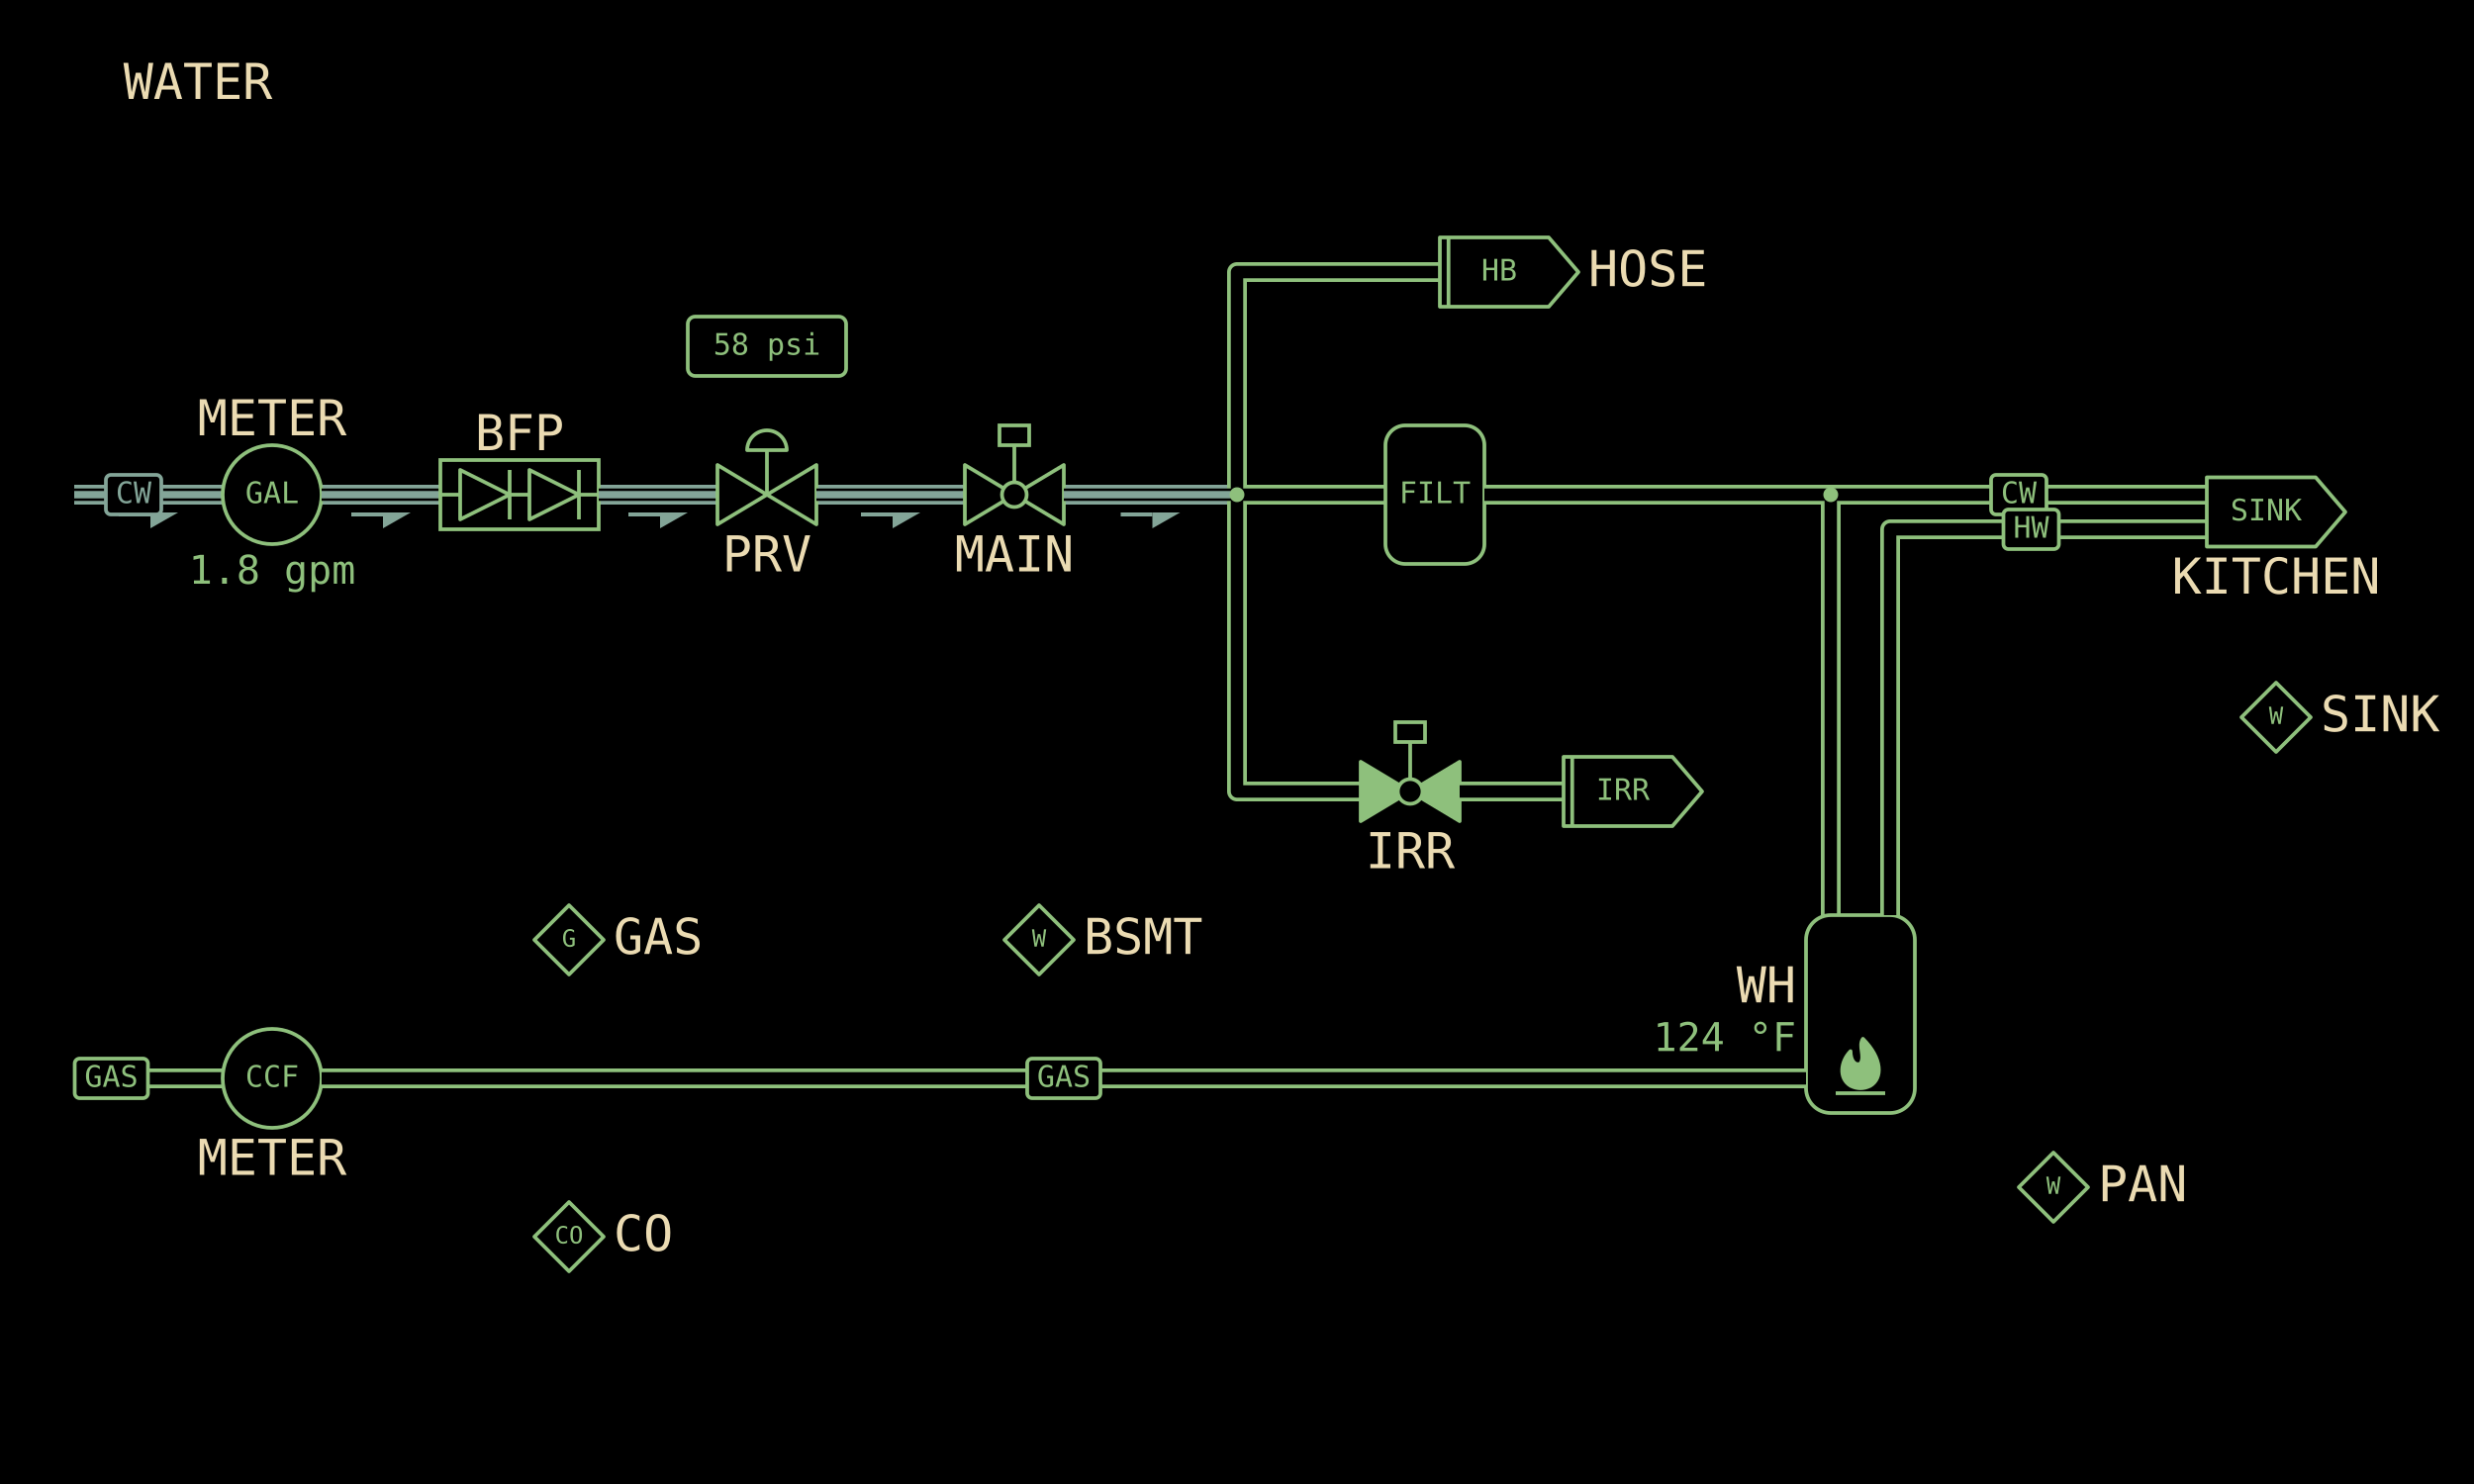
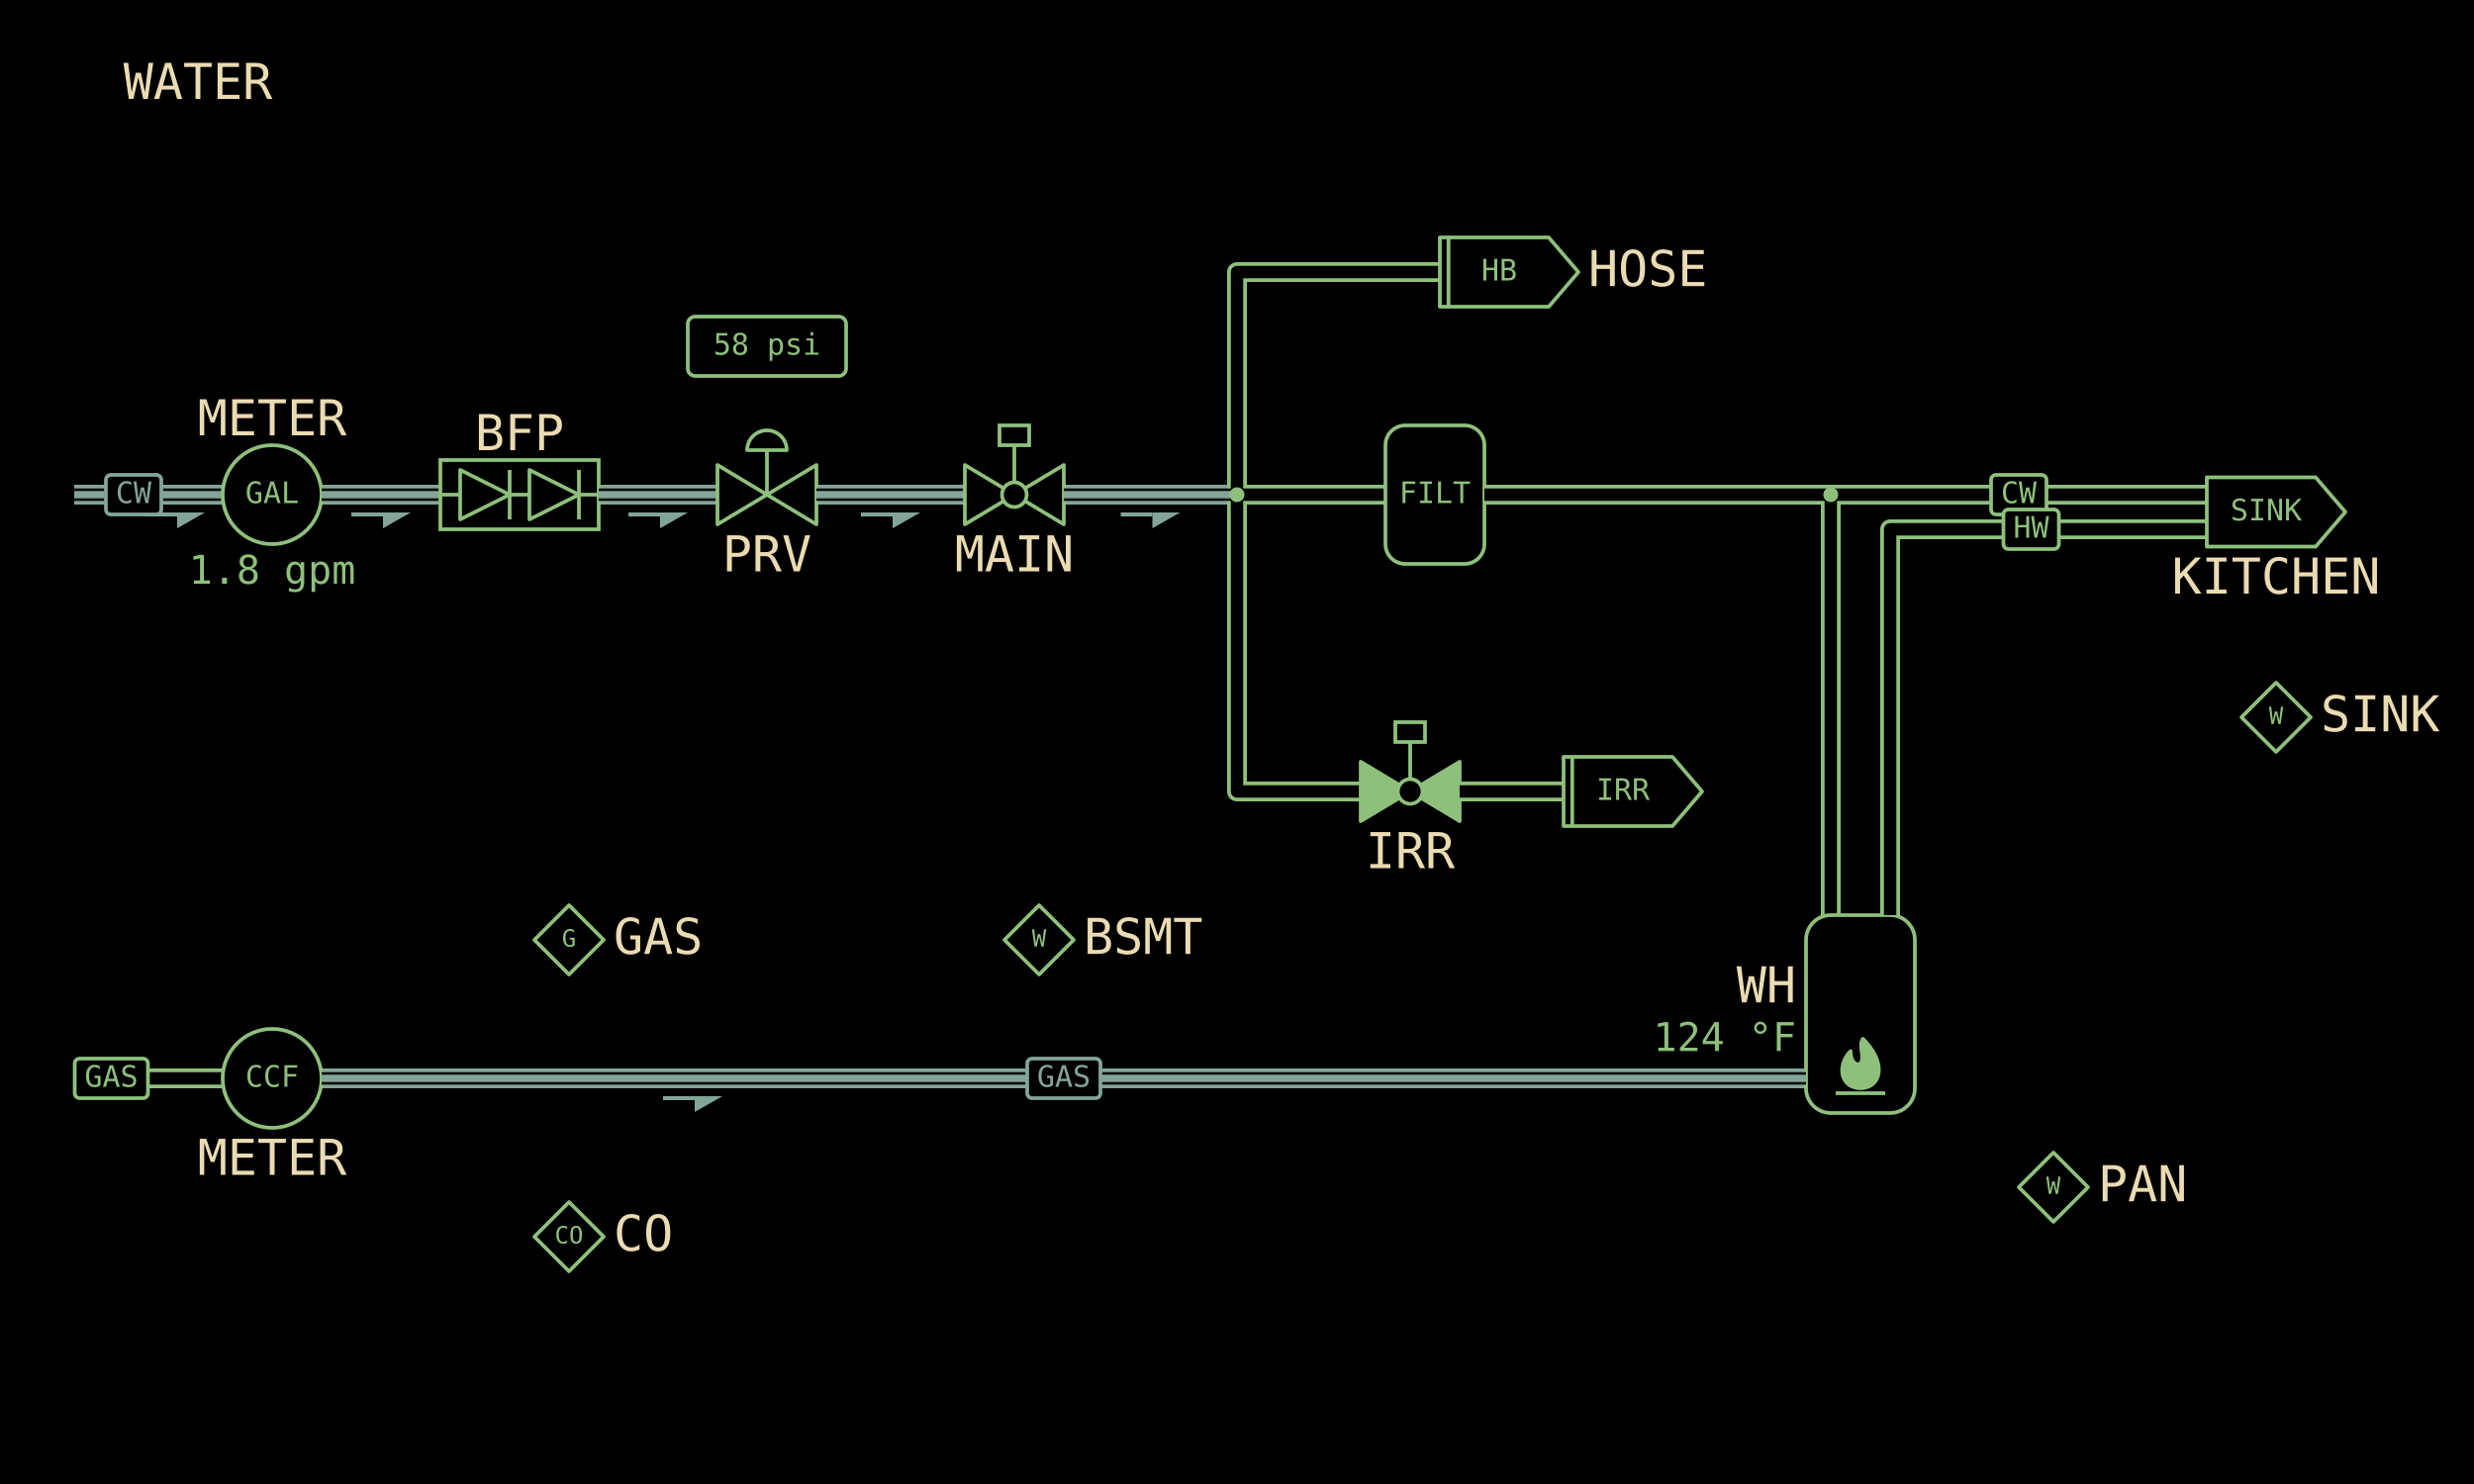
<svg xmlns="http://www.w3.org/2000/svg" viewBox="0 0 1000 600" width="1280" height="768" data-page="water" data-theme="mirror">
  <rect x="0" y="0" width="1000" height="600" fill="#000000" />
  <g id="casings">
    <g data-for="service">
      <polyline points="30,200 90,200" fill="none" stroke="#83a598" stroke-width="8" stroke-linejoin="round" />
    </g>
    <g data-for="to_bfp">
      <polyline points="130,200 178,200" fill="none" stroke="#83a598" stroke-width="8" stroke-linejoin="round" />
    </g>
    <g data-for="to_prv">
      <polyline points="242,200 290,200" fill="none" stroke="#83a598" stroke-width="8" stroke-linejoin="round" />
    </g>
    <g data-for="to_main">
      <polyline points="330,200 390,200" fill="none" stroke="#83a598" stroke-width="8" stroke-linejoin="round" />
    </g>
    <g data-for="to_branch">
      <polyline points="430,200 500,200" fill="none" stroke="#83a598" stroke-width="8" stroke-linejoin="round" />
    </g>
    <g data-for="to_hose">
      <polyline points="500,200 500,110 582,110" fill="none" stroke="#8ec07c" stroke-width="8" stroke-linejoin="round" />
    </g>
    <g data-for="to_irrigation">
      <polyline points="500,200 500,320 550,320" fill="none" stroke="#8ec07c" stroke-width="8" stroke-linejoin="round" />
    </g>
    <g data-for="to_zones">
      <polyline points="590,320 632,320" fill="none" stroke="#8ec07c" stroke-width="8" stroke-linejoin="round" />
    </g>
    <g data-for="to_filter">
      <polyline points="500,200 560,200" fill="none" stroke="#8ec07c" stroke-width="8" stroke-linejoin="round" />
    </g>
    <g data-for="to_house">
      <polyline points="600,200 740,200" fill="none" stroke="#8ec07c" stroke-width="8" stroke-linejoin="round" />
    </g>
    <g data-for="to_heater">
      <polyline points="740,200 740,370" fill="none" stroke="#8ec07c" stroke-width="8" stroke-linejoin="round" />
    </g>
    <g data-for="to_sink_cold">
      <polyline points="740,200 892,200" fill="none" stroke="#8ec07c" stroke-width="8" stroke-linejoin="round" />
    </g>
    <g data-for="to_sink_hot">
      <polyline points="764,370 764,214 892,214" fill="none" stroke="#8ec07c" stroke-width="8" stroke-linejoin="round" />
    </g>
    <g data-for="gas_service">
      <polyline points="30,436 90,436" fill="none" stroke="#8ec07c" stroke-width="8" stroke-linejoin="round" />
    </g>
    <g data-for="gas_feed">
-       <polyline points="130,436 730,436" fill="none" stroke="#8ec07c" stroke-width="8" stroke-linejoin="round" />
+       <polyline points="130,436 730,436" fill="none" stroke="#83a598" stroke-width="8" stroke-linejoin="round" />
    </g>
  </g>
  <g id="title">
    <text x="80" y="40" text-anchor="middle" font-family="DejaVu Sans Mono, monospace" font-size="20" fill="#ebdbb2">WATER</text>
  </g>
  <g id="service">
    <polyline points="30,200 90,200" fill="none" stroke="#000000" stroke-width="5" stroke-linejoin="round" />
    <polyline points="30,200 90,200" fill="none" stroke="#83a598" stroke-width="3" stroke-linejoin="round" />
-     <line x1="48" y1="208" x2="60.8" y2="208" stroke="#83a598" stroke-width="1.6" />
-     <polygon points="72,207.2 60.8,207.2 60.8,213.6" fill="#83a598" />
+     <line x1="58.8" y1="208" x2="71.6" y2="208" stroke="#83a598" stroke-width="1.6" />
+     <polygon points="82.8,207.2 71.6,207.2 71.6,213.6" fill="#83a598" />
    <rect x="42.8" y="192" width="22.4" height="16" rx="2" fill="#000000" stroke="#83a598" stroke-width="1.5" />
    <text x="54" y="200" text-anchor="middle" dominant-baseline="middle" font-family="DejaVu Sans Mono, monospace" font-size="12" fill="#83a598">CW</text>
  </g>
  <g id="meter">
    <circle cx="110" cy="200" r="20" fill="none" stroke="#8ec07c" stroke-width="1.5" />
    <text x="110" y="200" text-anchor="middle" dominant-baseline="middle" font-family="DejaVu Sans Mono, monospace" font-size="12" fill="#8ec07c">GAL</text>
    <text x="110" y="176" text-anchor="middle" font-family="DejaVu Sans Mono, monospace" font-size="20" fill="#ebdbb2">METER</text>
    <text x="110" y="236" text-anchor="middle" font-family="DejaVu Sans Mono, monospace" font-size="16" fill="#8ec07c">1.8 gpm</text>
  </g>
  <g id="to_bfp">
    <polyline points="130,200 178,200" fill="none" stroke="#000000" stroke-width="5" stroke-linejoin="round" />
    <polyline points="130,200 178,200" fill="none" stroke="#83a598" stroke-width="3" stroke-linejoin="round" />
    <line x1="142" y1="208" x2="154.8" y2="208" stroke="#83a598" stroke-width="1.6" />
    <polygon points="166,207.2 154.8,207.2 154.8,213.6" fill="#83a598" />
  </g>
  <g id="bfp">
    <g>
      <rect x="178" y="186" width="64" height="28" fill="none" stroke="#8ec07c" stroke-width="1.5" />
      <line x1="178" y1="200" x2="186" y2="200" stroke="#8ec07c" stroke-width="1.5" />
      <polygon points="186,190 186,210 206,200" fill="none" stroke-linejoin="round" stroke="#8ec07c" stroke-width="1.5" />
      <line x1="206" y1="190" x2="206" y2="210" stroke="#8ec07c" stroke-width="1.5" />
      <line x1="206" y1="200" x2="214" y2="200" stroke="#8ec07c" stroke-width="1.5" />
      <polygon points="214,190 214,210 234,200" fill="none" stroke-linejoin="round" stroke="#8ec07c" stroke-width="1.5" />
      <line x1="234" y1="190" x2="234" y2="210" stroke="#8ec07c" stroke-width="1.5" />
      <line x1="234" y1="200" x2="242" y2="200" stroke="#8ec07c" stroke-width="1.5" />
    </g>
    <text x="210" y="182" text-anchor="middle" font-family="DejaVu Sans Mono, monospace" font-size="20" fill="#ebdbb2">BFP</text>
  </g>
  <g id="to_prv">
    <polyline points="242,200 290,200" fill="none" stroke="#000000" stroke-width="5" stroke-linejoin="round" />
    <polyline points="242,200 290,200" fill="none" stroke="#83a598" stroke-width="3" stroke-linejoin="round" />
    <line x1="254" y1="208" x2="266.8" y2="208" stroke="#83a598" stroke-width="1.6" />
    <polygon points="278,207.2 266.8,207.2 266.8,213.6" fill="#83a598" />
  </g>
  <g id="prv">
    <g>
      <polygon points="290,188 290,212 310,200" fill="none" stroke-linejoin="round" stroke="#8ec07c" stroke-width="1.5" />
      <polygon points="330,188 330,212 310,200" fill="none" stroke-linejoin="round" stroke="#8ec07c" stroke-width="1.5" />
      <line x1="310" y1="200" x2="310" y2="182" stroke="#8ec07c" stroke-width="1.5" />
      <path d="M302 182 A8 8 0 0 1 318 182 Z" fill="none" stroke-linejoin="round" stroke="#8ec07c" stroke-width="1.5" />
    </g>
    <text x="310" y="231" text-anchor="middle" font-family="DejaVu Sans Mono, monospace" font-size="20" fill="#ebdbb2">PRV</text>
  </g>
  <g id="pressure">
    <rect x="278" y="128" width="64" height="24" rx="3" fill="none" stroke="#8ec07c" stroke-width="1.5" />
    <text x="310" y="140" text-anchor="middle" dominant-baseline="middle" font-family="DejaVu Sans Mono, monospace" font-size="12" fill="#8ec07c">58 psi</text>
  </g>
  <g id="to_main">
    <polyline points="330,200 390,200" fill="none" stroke="#000000" stroke-width="5" stroke-linejoin="round" />
    <polyline points="330,200 390,200" fill="none" stroke="#83a598" stroke-width="3" stroke-linejoin="round" />
    <line x1="348" y1="208" x2="360.8" y2="208" stroke="#83a598" stroke-width="1.6" />
    <polygon points="372,207.2 360.8,207.2 360.8,213.6" fill="#83a598" />
  </g>
  <g id="shutoff">
    <g>
      <polygon points="390,188 390,212 410,200" fill="none" stroke-linejoin="round" stroke="#8ec07c" stroke-width="1.5" />
      <polygon points="430,188 430,212 410,200" fill="none" stroke-linejoin="round" stroke="#8ec07c" stroke-width="1.5" />
      <circle cx="410" cy="200" r="5" fill="#000000" stroke="#8ec07c" stroke-width="1.5" />
      <line x1="410" y1="195" x2="410" y2="180" stroke="#8ec07c" stroke-width="1.5" />
      <rect x="404" y="172" width="12" height="8" fill="none" stroke="#8ec07c" stroke-width="1.5" />
    </g>
    <text x="410" y="231" text-anchor="middle" font-family="DejaVu Sans Mono, monospace" font-size="20" fill="#ebdbb2">MAIN</text>
  </g>
  <g id="to_branch">
    <polyline points="430,200 500,200" fill="none" stroke="#000000" stroke-width="5" stroke-linejoin="round" />
    <polyline points="430,200 500,200" fill="none" stroke="#83a598" stroke-width="3" stroke-linejoin="round" />
    <line x1="453" y1="208" x2="465.8" y2="208" stroke="#83a598" stroke-width="1.6" />
    <polygon points="477,207.2 465.8,207.2 465.8,213.6" fill="#83a598" />
  </g>
  <g id="to_hose">
    <polyline points="500,200 500,110 582,110" fill="none" stroke="#000000" stroke-width="5" stroke-linejoin="round" />
  </g>
  <g id="hose">
    <polygon points="582,96 626,96 638,110 626,124 582,124" fill="none" stroke-linejoin="round" stroke="#8ec07c" stroke-width="1.5" />
    <line x1="585.5" y1="96" x2="585.5" y2="124" stroke="#8ec07c" stroke-width="1.5" />
    <text x="606" y="110" text-anchor="middle" dominant-baseline="middle" font-family="DejaVu Sans Mono, monospace" font-size="12" fill="#8ec07c">HB</text>
    <text x="642" y="110" text-anchor="start" dominant-baseline="middle" font-family="DejaVu Sans Mono, monospace" font-size="20" fill="#ebdbb2">HOSE</text>
  </g>
  <g id="to_irrigation">
    <polyline points="500,200 500,320 550,320" fill="none" stroke="#000000" stroke-width="5" stroke-linejoin="round" />
  </g>
  <g id="irrigation">
    <g>
      <polygon points="550,308 550,332 570,320" fill="#8ec07c" stroke-linejoin="round" stroke="#8ec07c" stroke-width="1.5" />
      <polygon points="590,308 590,332 570,320" fill="#8ec07c" stroke-linejoin="round" stroke="#8ec07c" stroke-width="1.5" />
      <circle cx="570" cy="320" r="5" fill="#000000" stroke="#8ec07c" stroke-width="1.5" />
      <line x1="570" y1="315" x2="570" y2="300" stroke="#8ec07c" stroke-width="1.5" />
      <rect x="564" y="292" width="12" height="8" fill="none" stroke="#8ec07c" stroke-width="1.5" />
    </g>
    <text x="570" y="351" text-anchor="middle" font-family="DejaVu Sans Mono, monospace" font-size="20" fill="#ebdbb2">IRR</text>
  </g>
  <g id="to_zones">
    <polyline points="590,320 632,320" fill="none" stroke="#000000" stroke-width="5" stroke-linejoin="round" />
  </g>
  <g id="zones">
    <polygon points="632,306 676,306 688,320 676,334 632,334" fill="none" stroke-linejoin="round" stroke="#8ec07c" stroke-width="1.5" />
    <line x1="635.5" y1="306" x2="635.5" y2="334" stroke="#8ec07c" stroke-width="1.5" />
    <text x="656" y="320" text-anchor="middle" dominant-baseline="middle" font-family="DejaVu Sans Mono, monospace" font-size="12" fill="#8ec07c">IRR</text>
  </g>
  <g id="to_filter">
    <polyline points="500,200 560,200" fill="none" stroke="#000000" stroke-width="5" stroke-linejoin="round" />
  </g>
  <g id="filter">
    <rect x="560" y="172" width="40" height="56" rx="8" fill="none" stroke="#8ec07c" stroke-width="1.5" />
    <text x="580" y="200" text-anchor="middle" dominant-baseline="middle" font-family="DejaVu Sans Mono, monospace" font-size="12" fill="#8ec07c">FILT</text>
  </g>
  <g id="to_house">
    <polyline points="600,200 740,200" fill="none" stroke="#000000" stroke-width="5" stroke-linejoin="round" />
  </g>
  <g id="to_heater">
    <polyline points="740,200 740,370" fill="none" stroke="#000000" stroke-width="5" stroke-linejoin="round" />
  </g>
  <g id="heater">
    <rect x="730" y="370" width="44" height="80" rx="10" fill="none" stroke="#8ec07c" stroke-width="1.5" />
    <path d="M753 420 C761 428 761 436 756 439 Q752 441 748 439 C743 436 744 429 748 425 C748 429 750 431 752 430 C754 427 751 423 753 420 Z" fill="#8ec07c" stroke-linejoin="round" stroke="#8ec07c" stroke-width="1.5" />
    <line x1="742" y1="442" x2="762" y2="442" stroke="#8ec07c" stroke-width="1.5" />
    <text x="726" y="399.6" text-anchor="end" dominant-baseline="middle" font-family="DejaVu Sans Mono, monospace" font-size="20" fill="#ebdbb2">WH</text>
    <text x="726" y="420.4" text-anchor="end" dominant-baseline="middle" font-family="DejaVu Sans Mono, monospace" font-size="16" fill="#8ec07c">124 °F</text>
  </g>
  <g id="to_sink_cold">
    <polyline points="740,200 892,200" fill="none" stroke="#000000" stroke-width="5" stroke-linejoin="round" />
    <rect x="804.8" y="192" width="22.4" height="16" rx="2" fill="#000000" stroke="#8ec07c" stroke-width="1.5" />
    <text x="816" y="200" text-anchor="middle" dominant-baseline="middle" font-family="DejaVu Sans Mono, monospace" font-size="12" fill="#8ec07c">CW</text>
  </g>
  <g id="to_sink_hot">
    <polyline points="764,370 764,214 892,214" fill="none" stroke="#000000" stroke-width="5" stroke-linejoin="round" />
    <rect x="809.8" y="206" width="22.4" height="16" rx="2" fill="#000000" stroke="#8ec07c" stroke-width="1.5" />
    <text x="821" y="214" text-anchor="middle" dominant-baseline="middle" font-family="DejaVu Sans Mono, monospace" font-size="12" fill="#8ec07c">HW</text>
  </g>
  <g id="sink">
    <polygon points="892,193 936,193 948,207 936,221 892,221" fill="none" stroke-linejoin="round" stroke="#8ec07c" stroke-width="1.5" />
    <text x="916" y="207" text-anchor="middle" dominant-baseline="middle" font-family="DejaVu Sans Mono, monospace" font-size="12" fill="#8ec07c">SINK</text>
    <text x="920" y="240" text-anchor="middle" font-family="DejaVu Sans Mono, monospace" font-size="20" fill="#ebdbb2">KITCHEN</text>
  </g>
  <g id="gas_service">
    <polyline points="30,436 90,436" fill="none" stroke="#000000" stroke-width="5" stroke-linejoin="round" />
    <rect x="30.2" y="428" width="29.6" height="16" rx="2" fill="#000000" stroke="#8ec07c" stroke-width="1.5" />
    <text x="45" y="436" text-anchor="middle" dominant-baseline="middle" font-family="DejaVu Sans Mono, monospace" font-size="12" fill="#8ec07c">GAS</text>
  </g>
  <g id="gas_meter">
    <circle cx="110" cy="436" r="20" fill="none" stroke="#8ec07c" stroke-width="1.5" />
    <text x="110" y="436" text-anchor="middle" dominant-baseline="middle" font-family="DejaVu Sans Mono, monospace" font-size="12" fill="#8ec07c">CCF</text>
    <text x="110" y="475" text-anchor="middle" font-family="DejaVu Sans Mono, monospace" font-size="20" fill="#ebdbb2">METER</text>
  </g>
  <g id="gas_feed">
    <polyline points="130,436 730,436" fill="none" stroke="#000000" stroke-width="5" stroke-linejoin="round" />
-     <rect x="415.2" y="428" width="29.6" height="16" rx="2" fill="#000000" stroke="#8ec07c" stroke-width="1.5" />
-     <text x="430" y="436" text-anchor="middle" dominant-baseline="middle" font-family="DejaVu Sans Mono, monospace" font-size="12" fill="#8ec07c">GAS</text>
+     <polyline points="130,436 730,436" fill="none" stroke="#83a598" stroke-width="3" stroke-linejoin="round" />
+     <line x1="268" y1="444" x2="280.8" y2="444" stroke="#83a598" stroke-width="1.6" />
+     <polygon points="292,443.2 280.8,443.2 280.8,449.6" fill="#83a598" />
+     <rect x="415.2" y="428" width="29.6" height="16" rx="2" fill="#000000" stroke="#83a598" stroke-width="1.5" />
+     <text x="430" y="436" text-anchor="middle" dominant-baseline="middle" font-family="DejaVu Sans Mono, monospace" font-size="12" fill="#83a598">GAS</text>
  </g>
  <g id="leak_heater">
    <polygon points="830,466 844,480 830,494 816,480" fill="none" stroke-linejoin="round" stroke="#8ec07c" stroke-width="1.5" />
    <text x="830" y="480" text-anchor="middle" dominant-baseline="middle" font-family="DejaVu Sans Mono, monospace" font-size="9.6" fill="#8ec07c">W</text>
    <text x="848" y="480" text-anchor="start" dominant-baseline="middle" font-family="DejaVu Sans Mono, monospace" font-size="20" fill="#ebdbb2">PAN</text>
  </g>
  <g id="leak_kitchen">
    <polygon points="920,276 934,290 920,304 906,290" fill="none" stroke-linejoin="round" stroke="#8ec07c" stroke-width="1.5" />
    <text x="920" y="290" text-anchor="middle" dominant-baseline="middle" font-family="DejaVu Sans Mono, monospace" font-size="9.6" fill="#8ec07c">W</text>
    <text x="938" y="290" text-anchor="start" dominant-baseline="middle" font-family="DejaVu Sans Mono, monospace" font-size="20" fill="#ebdbb2">SINK</text>
  </g>
  <g id="leak_basement">
    <polygon points="420,366 434,380 420,394 406,380" fill="none" stroke-linejoin="round" stroke="#8ec07c" stroke-width="1.5" />
    <text x="420" y="380" text-anchor="middle" dominant-baseline="middle" font-family="DejaVu Sans Mono, monospace" font-size="9.6" fill="#8ec07c">W</text>
    <text x="438" y="380" text-anchor="start" dominant-baseline="middle" font-family="DejaVu Sans Mono, monospace" font-size="20" fill="#ebdbb2">BSMT</text>
  </g>
  <g id="gas_detector">
    <polygon points="230,366 244,380 230,394 216,380" fill="none" stroke-linejoin="round" stroke="#8ec07c" stroke-width="1.5" />
    <text x="230" y="380" text-anchor="middle" dominant-baseline="middle" font-family="DejaVu Sans Mono, monospace" font-size="9.6" fill="#8ec07c">G</text>
    <text x="248" y="380" text-anchor="start" dominant-baseline="middle" font-family="DejaVu Sans Mono, monospace" font-size="20" fill="#ebdbb2">GAS</text>
  </g>
  <g id="co_detector">
    <polygon points="230,486 244,500 230,514 216,500" fill="none" stroke-linejoin="round" stroke="#8ec07c" stroke-width="1.5" />
    <text x="230" y="500" text-anchor="middle" dominant-baseline="middle" font-family="DejaVu Sans Mono, monospace" font-size="9.6" fill="#8ec07c">CO</text>
    <text x="248" y="500" text-anchor="start" dominant-baseline="middle" font-family="DejaVu Sans Mono, monospace" font-size="20" fill="#ebdbb2">CO</text>
  </g>
  <g id="main">
    <circle cx="500" cy="200" r="3" fill="#8ec07c" />
  </g>
  <g id="house">
    <circle cx="740" cy="200" r="3" fill="#8ec07c" />
  </g>
</svg>
